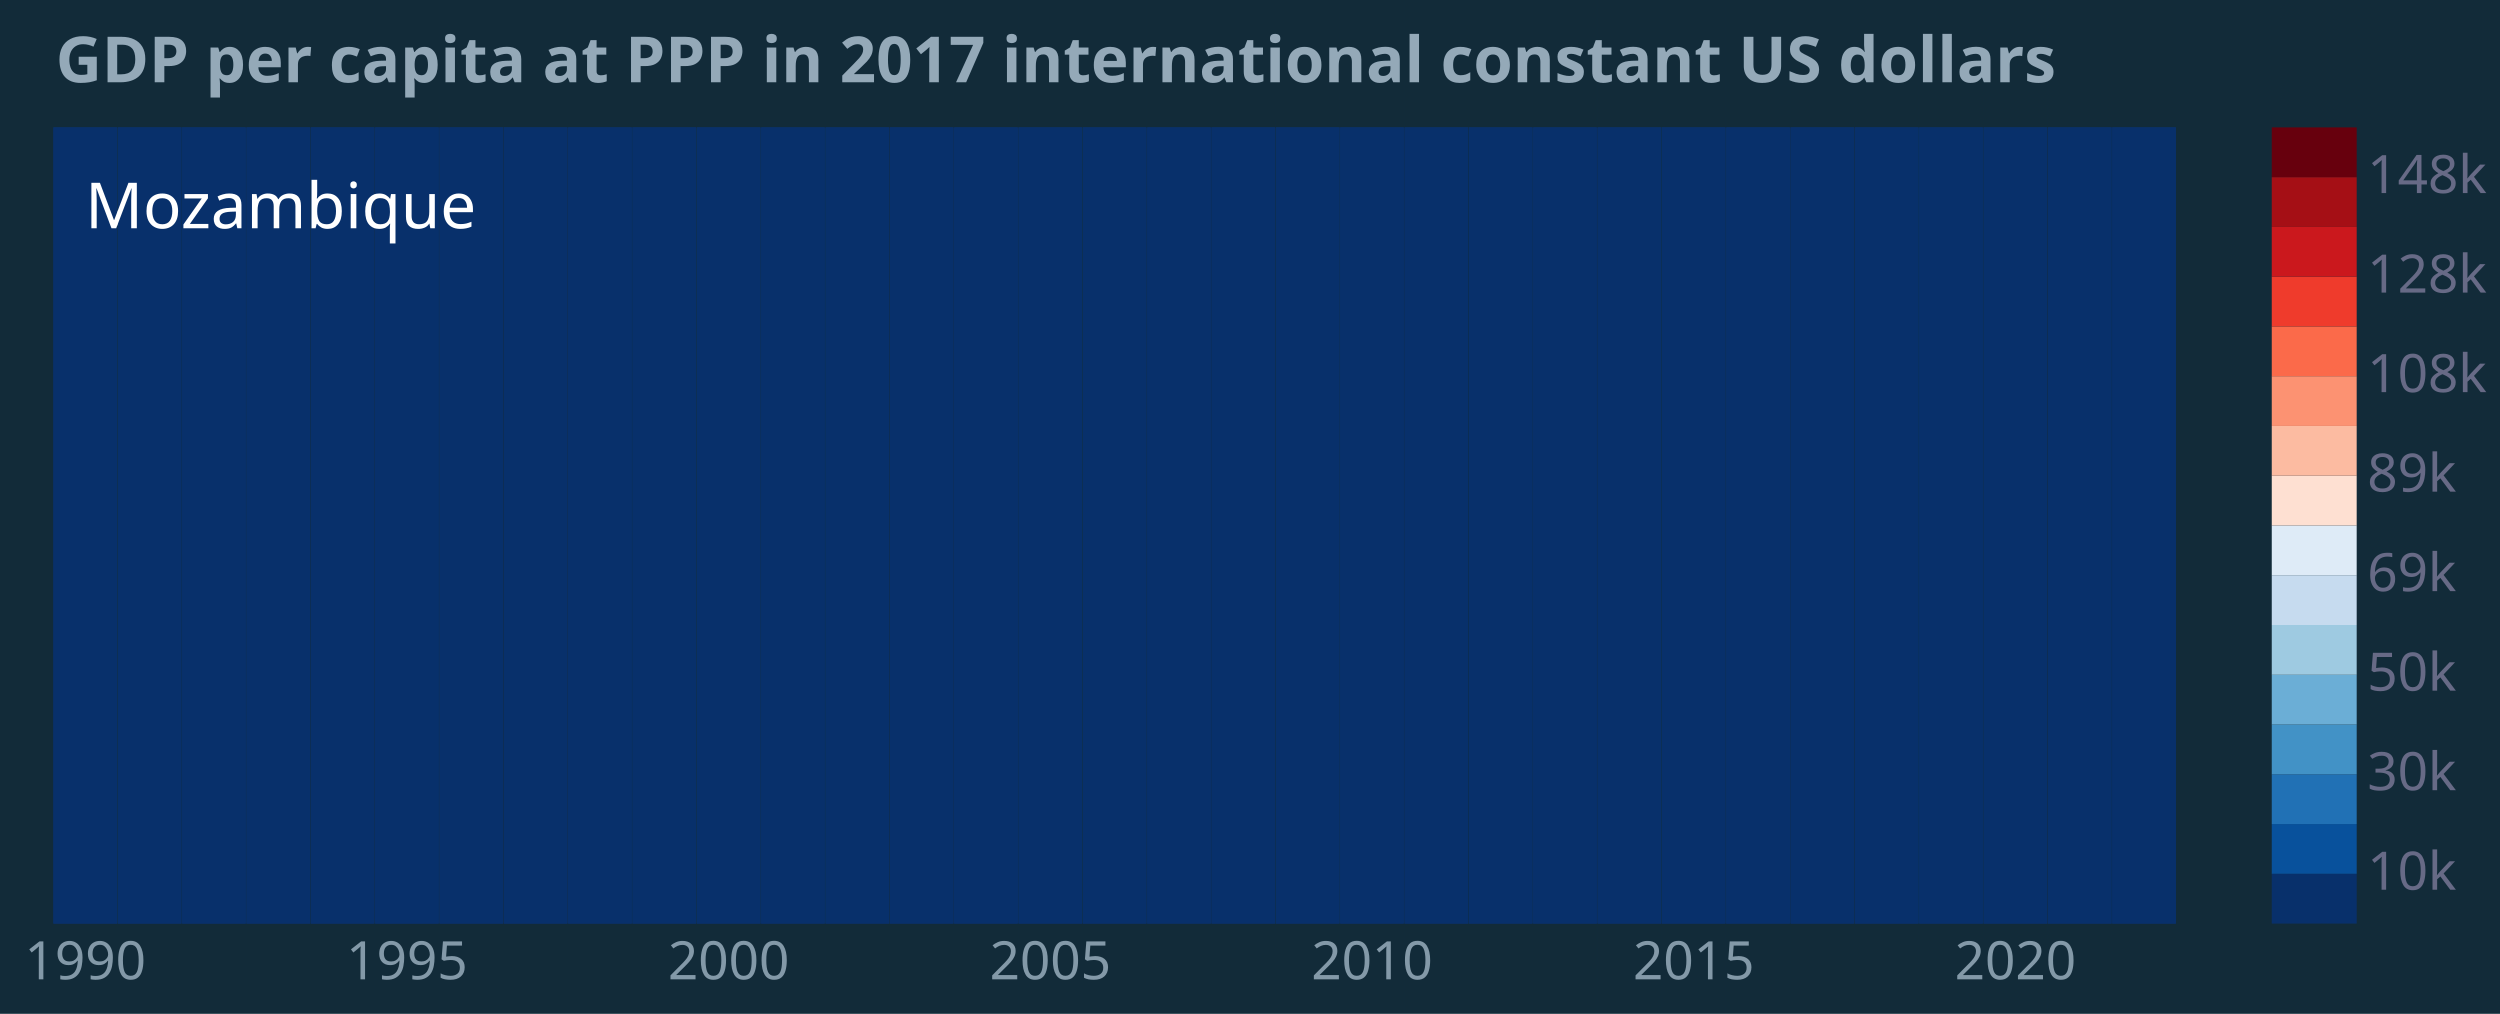
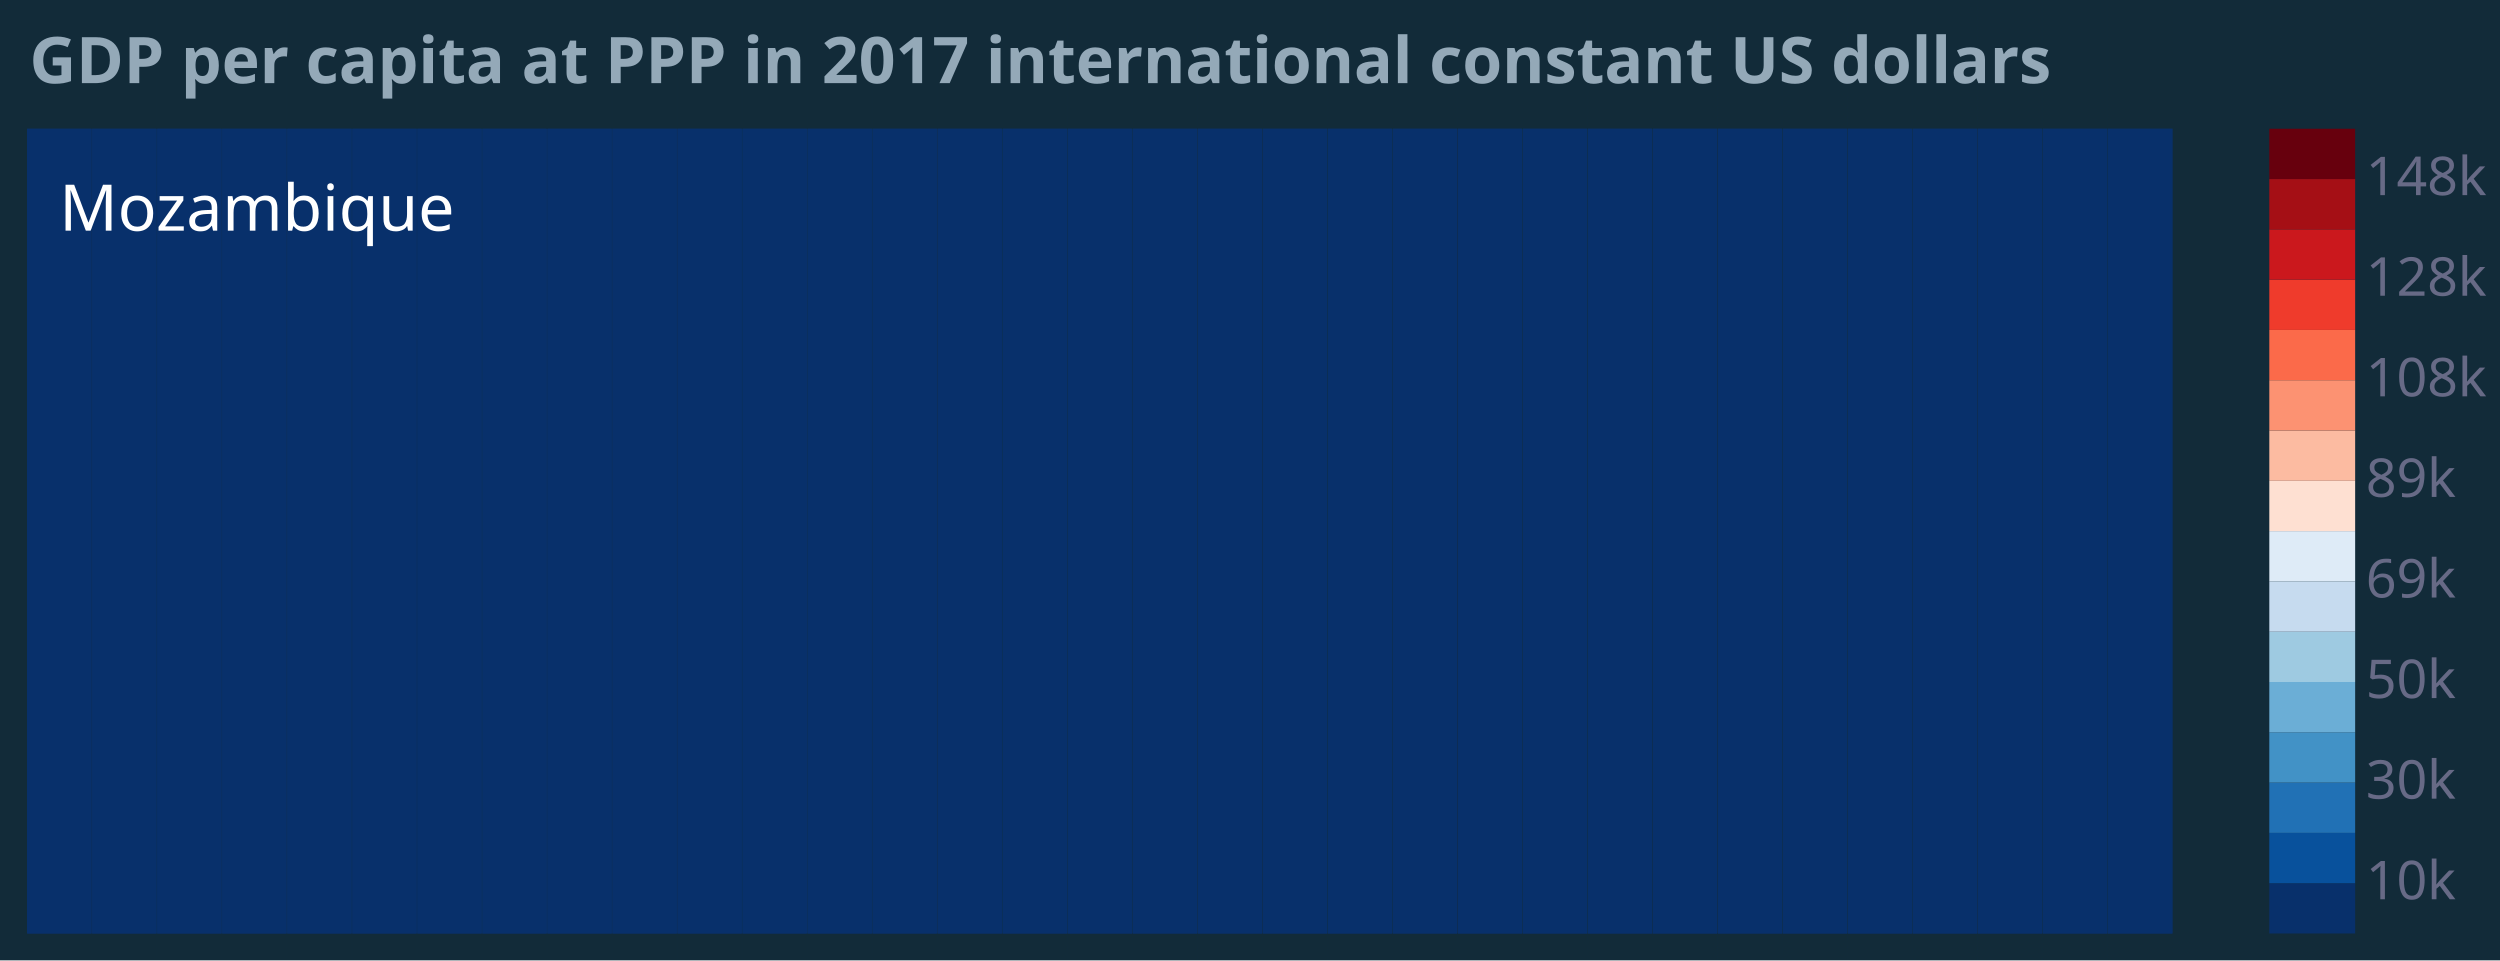
- <svg xmlns="http://www.w3.org/2000/svg" version="1.1" class="marks" width="471" height="191" viewBox="0 0 471 191">
-   <rect width="471" height="191" fill="#122B39" />
-   <g fill="none" stroke-miterlimit="10" transform="translate(10,24)">
+ <svg xmlns="http://www.w3.org/2000/svg" version="1.1" class="marks" width="466" height="179" viewBox="0 0 466 179">
+   <rect width="466" height="179" fill="#122B39" />
+   <g fill="none" stroke-miterlimit="10" transform="translate(5,24)">
    <g class="mark-group role-frame root" role="graphics-object" aria-roledescription="group mark container">
      <g transform="translate(0,0)">
        <path class="background" aria-hidden="true" d="M0,0h400v150h-400Z" />
        <g>
          <g class="mark-group role-axis" role="graphics-symbol" aria-roledescription="axis" aria-label="X-axis titled 'GDP per capita at PPP in 2017 international constant US dollars' for a discrete scale with 33 values: 1990, 1991, 1992, 1993, 1994, ending with 2022">
            <g transform="translate(0.5,150.5)">
              <path class="background" aria-hidden="true" d="M0,0h0v0h0Z" pointer-events="none" />
              <g>
-                 <g class="mark-text role-axis-label" pointer-events="none">
-                   <text text-anchor="middle" transform="translate(5.560606,10)" font-family="Circular Std Book" font-size="10px" fill="#b4c8d8" fill-opacity="0.7" opacity="1">1990</text>
-                   <text text-anchor="middle" transform="translate(66.16667,10)" font-family="Circular Std Book" font-size="10px" fill="#b4c8d8" fill-opacity="0.7" opacity="1">1995</text>
-                   <text text-anchor="middle" transform="translate(126.7727,10)" font-family="Circular Std Book" font-size="10px" fill="#b4c8d8" fill-opacity="0.7" opacity="1">2000</text>
-                   <text text-anchor="middle" transform="translate(187.3788,10)" font-family="Circular Std Book" font-size="10px" fill="#b4c8d8" fill-opacity="0.7" opacity="1">2005</text>
-                   <text text-anchor="middle" transform="translate(247.9848,10)" font-family="Circular Std Book" font-size="10px" fill="#b4c8d8" fill-opacity="0.7" opacity="1">2010</text>
-                   <text text-anchor="middle" transform="translate(308.5909,10)" font-family="Circular Std Book" font-size="10px" fill="#b4c8d8" fill-opacity="0.7" opacity="1">2015</text>
-                   <text text-anchor="middle" transform="translate(369.197,10)" font-family="Circular Std Book" font-size="10px" fill="#b4c8d8" fill-opacity="0.7" opacity="1">2020</text>
-                 </g>
+                 <g class="mark-text role-axis-label" pointer-events="none" />
                <g class="mark-text role-axis-title" pointer-events="none">
                  <text text-anchor="start" transform="translate(0,-159)" font-family="Circular Std Book" font-size="12px" font-weight="bold" fill="#b4c8d8" fill-opacity="0.8" opacity="1">GDP per capita at PPP in 2017 international constant US dollars</text>
                </g>
              </g>
              <path class="foreground" aria-hidden="true" d="" pointer-events="none" display="none" />
            </g>
          </g>
          <g class="mark-text role-mark layer_0_marks" role="graphics-object" aria-roledescription="text mark container">
            <text aria-label="Year: 1990; t: 460.124; GDP: 460.12" role="graphics-symbol" aria-roledescription="text mark" text-anchor="start" transform="translate(6.060606,19)" font-family="Circular Std Book" font-size="12px" fill="white">Mozambique</text>
          </g>
          <g class="mark-rect role-mark layer_1_marks" role="graphics-object" aria-roledescription="rect mark container">
            <path aria-label="Year: 1990; t: 460.124; GDP: 460.12" role="graphics-symbol" aria-roledescription="bar" d="M0.061,0h12v150h-12Z" fill="#08306B" />
            <path aria-label="Year: 1991; t: 473.612; GDP: 473.61" role="graphics-symbol" aria-roledescription="bar" d="M12.182,0h12v150h-12Z" fill="#08306B" />
            <path aria-label="Year: 1992; t: 436.376; GDP: 436.38" role="graphics-symbol" aria-roledescription="bar" d="M24.303,0h12v150h-12Z" fill="#08306B" />
            <path aria-label="Year: 1993; t: 469.398; GDP: 469.4" role="graphics-symbol" aria-roledescription="bar" d="M36.424,0h12v150h-12Z" fill="#08306B" />
            <path aria-label="Year: 1994; t: 476.371; GDP: 476.37" role="graphics-symbol" aria-roledescription="bar" d="M48.545,0h12v150h-12Z" fill="#08306B" />
            <path aria-label="Year: 1995; t: 465.833; GDP: 465.83" role="graphics-symbol" aria-roledescription="bar" d="M60.667,0h12v150h-12Z" fill="#08306B" />
            <path aria-label="Year: 1996; t: 502.403; GDP: 502.4" role="graphics-symbol" aria-roledescription="bar" d="M72.788,0h12v150h-12Z" fill="#08306B" />
            <path aria-label="Year: 1997; t: 544.214; GDP: 544.21" role="graphics-symbol" aria-roledescription="bar" d="M84.909,0h12v150h-12Z" fill="#08306B" />
            <path aria-label="Year: 1998; t: 584.069; GDP: 584.07" role="graphics-symbol" aria-roledescription="bar" d="M97.03,0h12v150h-12Z" fill="#08306B" />
            <path aria-label="Year: 1999; t: 636.792; GDP: 636.79" role="graphics-symbol" aria-roledescription="bar" d="M109.152,0h12v150h-12Z" fill="#08306B" />
            <path aria-label="Year: 2000; t: 628.693; GDP: 628.69" role="graphics-symbol" aria-roledescription="bar" d="M121.273,0h12v150h-12Z" fill="#08306B" />
            <path aria-label="Year: 2001; t: 687.193; GDP: 687.19" role="graphics-symbol" aria-roledescription="bar" d="M133.394,0h12v150h-12Z" fill="#08306B" />
            <path aria-label="Year: 2002; t: 731.990; GDP: 731.99" role="graphics-symbol" aria-roledescription="bar" d="M145.515,0h12v150h-12Z" fill="#08306B" />
            <path aria-label="Year: 2003; t: 762.286; GDP: 762.29" role="graphics-symbol" aria-roledescription="bar" d="M157.636,0h12v150h-12Z" fill="#08306B" />
            <path aria-label="Year: 2004; t: 801.427; GDP: 801.43" role="graphics-symbol" aria-roledescription="bar" d="M169.758,0h12v150h-12Z" fill="#08306B" />
            <path aria-label="Year: 2005; t: 832.839; GDP: 832.84" role="graphics-symbol" aria-roledescription="bar" d="M181.879,0h12v150h-12Z" fill="#08306B" />
            <path aria-label="Year: 2006; t: 890.453; GDP: 890.45" role="graphics-symbol" aria-roledescription="bar" d="M194,0h12v150h-12Z" fill="#08306B" />
            <path aria-label="Year: 2007; t: 934.736; GDP: 934.74" role="graphics-symbol" aria-roledescription="bar" d="M206.121,0h12v150h-12Z" fill="#08306B" />
            <path aria-label="Year: 2008; t: 977.191; GDP: 977.19" role="graphics-symbol" aria-roledescription="bar" d="M218.242,0h12v150h-12Z" fill="#08306B" />
            <path aria-label="Year: 2009; t: 1.01156k; GDP: 1011.56" role="graphics-symbol" aria-roledescription="bar" d="M230.364,0h12v150h-12Z" fill="#08306B" />
            <path aria-label="Year: 2010; t: 1.04759k; GDP: 1047.59" role="graphics-symbol" aria-roledescription="bar" d="M242.485,0h12v150h-12Z" fill="#08306B" />
            <path aria-label="Year: 2011; t: 1.09277k; GDP: 1092.77" role="graphics-symbol" aria-roledescription="bar" d="M254.606,0h12v150h-12Z" fill="#08306B" />
            <path aria-label="Year: 2012; t: 1.13728k; GDP: 1137.28" role="graphics-symbol" aria-roledescription="bar" d="M266.727,0h12v150h-12Z" fill="#08306B" />
            <path aria-label="Year: 2013; t: 1.17967k; GDP: 1179.67" role="graphics-symbol" aria-roledescription="bar" d="M278.848,0h12v150h-12Z" fill="#08306B" />
            <path aria-label="Year: 2014; t: 1.22866k; GDP: 1228.66" role="graphics-symbol" aria-roledescription="bar" d="M290.97,0h12v150h-12Z" fill="#08306B" />
            <path aria-label="Year: 2015; t: 1.27196k; GDP: 1271.96" role="graphics-symbol" aria-roledescription="bar" d="M303.091,0h12v150h-12Z" fill="#08306B" />
            <path aria-label="Year: 2016; t: 1.27992k; GDP: 1279.92" role="graphics-symbol" aria-roledescription="bar" d="M315.212,0h12v150h-12Z" fill="#08306B" />
            <path aria-label="Year: 2017; t: 1.28723k; GDP: 1287.23" role="graphics-symbol" aria-roledescription="bar" d="M327.333,0h12v150h-12Z" fill="#08306B" />
            <path aria-label="Year: 2018; t: 1.29290k; GDP: 1292.9" role="graphics-symbol" aria-roledescription="bar" d="M339.455,0h12v150h-12Z" fill="#08306B" />
            <path aria-label="Year: 2019; t: 1.28518k; GDP: 1285.18" role="graphics-symbol" aria-roledescription="bar" d="M351.576,0h12v150h-12Z" fill="#08306B" />
            <path aria-label="Year: 2020; t: 1.23342k; GDP: 1233.42" role="graphics-symbol" aria-roledescription="bar" d="M363.697,0h12v150h-12Z" fill="#08306B" />
            <path aria-label="Year: 2021; t: 1.22677k; GDP: 1226.77" role="graphics-symbol" aria-roledescription="bar" d="M375.818,0h12v150h-12Z" fill="#08306B" />
            <path aria-label="Year: 2022; t: 1.24307k; GDP: 1243.07" role="graphics-symbol" aria-roledescription="bar" d="M387.939,0h12v150h-12Z" fill="#08306B" />
          </g>
          <g class="mark-rect role-mark layer_2_marks" role="graphics-object" aria-roledescription="rect mark container">
            <path aria-label="Year: 1990; t: 460.124; GDP: 460.12" role="graphics-symbol" aria-roledescription="bar" d="M0.061,0h12v150h-12Z" fill="#08306B" />
            <path aria-label="Year: 1991; t: 473.612; GDP: 473.61" role="graphics-symbol" aria-roledescription="bar" d="M12.182,0h12v150h-12Z" fill="#08306B" />
            <path aria-label="Year: 1992; t: 436.376; GDP: 436.38" role="graphics-symbol" aria-roledescription="bar" d="M24.303,0h12v150h-12Z" fill="#08306B" />
            <path aria-label="Year: 1993; t: 469.398; GDP: 469.4" role="graphics-symbol" aria-roledescription="bar" d="M36.424,0h12v150h-12Z" fill="#08306B" />
            <path aria-label="Year: 1994; t: 476.371; GDP: 476.37" role="graphics-symbol" aria-roledescription="bar" d="M48.545,0h12v150h-12Z" fill="#08306B" />
            <path aria-label="Year: 1995; t: 465.833; GDP: 465.83" role="graphics-symbol" aria-roledescription="bar" d="M60.667,0h12v150h-12Z" fill="#08306B" />
            <path aria-label="Year: 1996; t: 502.403; GDP: 502.4" role="graphics-symbol" aria-roledescription="bar" d="M72.788,0h12v150h-12Z" fill="#08306B" />
            <path aria-label="Year: 1997; t: 544.214; GDP: 544.21" role="graphics-symbol" aria-roledescription="bar" d="M84.909,0h12v150h-12Z" fill="#08306B" />
            <path aria-label="Year: 1998; t: 584.069; GDP: 584.07" role="graphics-symbol" aria-roledescription="bar" d="M97.03,0h12v150h-12Z" fill="#08306B" />
            <path aria-label="Year: 1999; t: 636.792; GDP: 636.79" role="graphics-symbol" aria-roledescription="bar" d="M109.152,0h12v150h-12Z" fill="#08306B" />
            <path aria-label="Year: 2000; t: 628.693; GDP: 628.69" role="graphics-symbol" aria-roledescription="bar" d="M121.273,0h12v150h-12Z" fill="#08306B" />
            <path aria-label="Year: 2001; t: 687.193; GDP: 687.19" role="graphics-symbol" aria-roledescription="bar" d="M133.394,0h12v150h-12Z" fill="#08306B" />
            <path aria-label="Year: 2002; t: 731.990; GDP: 731.99" role="graphics-symbol" aria-roledescription="bar" d="M145.515,0h12v150h-12Z" fill="#08306B" />
            <path aria-label="Year: 2003; t: 762.286; GDP: 762.29" role="graphics-symbol" aria-roledescription="bar" d="M157.636,0h12v150h-12Z" fill="#08306B" />
            <path aria-label="Year: 2004; t: 801.427; GDP: 801.43" role="graphics-symbol" aria-roledescription="bar" d="M169.758,0h12v150h-12Z" fill="#08306B" />
            <path aria-label="Year: 2005; t: 832.839; GDP: 832.84" role="graphics-symbol" aria-roledescription="bar" d="M181.879,0h12v150h-12Z" fill="#08306B" />
            <path aria-label="Year: 2006; t: 890.453; GDP: 890.45" role="graphics-symbol" aria-roledescription="bar" d="M194,0h12v150h-12Z" fill="#08306B" />
            <path aria-label="Year: 2007; t: 934.736; GDP: 934.74" role="graphics-symbol" aria-roledescription="bar" d="M206.121,0h12v150h-12Z" fill="#08306B" />
            <path aria-label="Year: 2008; t: 977.191; GDP: 977.19" role="graphics-symbol" aria-roledescription="bar" d="M218.242,0h12v150h-12Z" fill="#08306B" />
            <path aria-label="Year: 2009; t: 1.01156k; GDP: 1011.56" role="graphics-symbol" aria-roledescription="bar" d="M230.364,0h12v150h-12Z" fill="#08306B" />
            <path aria-label="Year: 2010; t: 1.04759k; GDP: 1047.59" role="graphics-symbol" aria-roledescription="bar" d="M242.485,0h12v150h-12Z" fill="#08306B" />
            <path aria-label="Year: 2011; t: 1.09277k; GDP: 1092.77" role="graphics-symbol" aria-roledescription="bar" d="M254.606,0h12v150h-12Z" fill="#08306B" />
            <path aria-label="Year: 2012; t: 1.13728k; GDP: 1137.28" role="graphics-symbol" aria-roledescription="bar" d="M266.727,0h12v150h-12Z" fill="#08306B" />
            <path aria-label="Year: 2013; t: 1.17967k; GDP: 1179.67" role="graphics-symbol" aria-roledescription="bar" d="M278.848,0h12v150h-12Z" fill="#08306B" />
            <path aria-label="Year: 2014; t: 1.22866k; GDP: 1228.66" role="graphics-symbol" aria-roledescription="bar" d="M290.97,0h12v150h-12Z" fill="#08306B" />
            <path aria-label="Year: 2015; t: 1.27196k; GDP: 1271.96" role="graphics-symbol" aria-roledescription="bar" d="M303.091,0h12v150h-12Z" fill="#08306B" />
            <path aria-label="Year: 2016; t: 1.27992k; GDP: 1279.92" role="graphics-symbol" aria-roledescription="bar" d="M315.212,0h12v150h-12Z" fill="#08306B" />
            <path aria-label="Year: 2017; t: 1.28723k; GDP: 1287.23" role="graphics-symbol" aria-roledescription="bar" d="M327.333,0h12v150h-12Z" fill="#08306B" />
            <path aria-label="Year: 2018; t: 1.29290k; GDP: 1292.9" role="graphics-symbol" aria-roledescription="bar" d="M339.455,0h12v150h-12Z" fill="#08306B" />
            <path aria-label="Year: 2019; t: 1.28518k; GDP: 1285.18" role="graphics-symbol" aria-roledescription="bar" d="M351.576,0h12v150h-12Z" fill="#08306B" />
            <path aria-label="Year: 2020; t: 1.23342k; GDP: 1233.42" role="graphics-symbol" aria-roledescription="bar" d="M363.697,0h12v150h-12Z" fill="#08306B" />
            <path aria-label="Year: 2021; t: 1.22677k; GDP: 1226.77" role="graphics-symbol" aria-roledescription="bar" d="M375.818,0h12v150h-12Z" fill="#08306B" />
            <path aria-label="Year: 2022; t: 1.24307k; GDP: 1243.07" role="graphics-symbol" aria-roledescription="bar" d="M387.939,0h12v150h-12Z" fill="#08306B" />
          </g>
          <g class="mark-text role-mark layer_3_marks" role="graphics-object" aria-roledescription="text mark container">
            <text aria-label="Year: 1990; t: 460.124; GDP: 460.12" role="graphics-symbol" aria-roledescription="text mark" text-anchor="start" transform="translate(6.060606,19)" font-family="Circular Std Book" font-size="12px" fill="white">Mozambique</text>
          </g>
          <g class="mark-group role-legend" role="graphics-symbol" aria-roledescription="legend" aria-label="Discrete legend for fill color with 15 boundaries: 10k, 20k, 30k, 40k, 50k, 59k, 69k, 79k, 89k, 99k, 108k, 118k, 128k, 138k, 148k">
            <g transform="translate(418,0)">
              <path class="background" aria-hidden="true" d="M0,0h38v150h-38Z" pointer-events="none" />
              <g>
                <g class="mark-group role-legend-entry">
                  <g transform="translate(0,0)">
                    <path class="background" aria-hidden="true" d="M0,0h0v0h0Z" pointer-events="none" />
                    <g>
                      <g class="mark-rect role-legend-band" pointer-events="none">
                        <path d="M0,140.625h16v9.375h-16Z" fill="#08306B" stroke="#ddd" stroke-width="0" opacity="1" />
                        <path d="M0,131.25h16v9.375h-16Z" fill="#08519C" stroke="#ddd" stroke-width="0" opacity="1" />
                        <path d="M0,121.875h16v9.375h-16Z" fill="#2171B5" stroke="#ddd" stroke-width="0" opacity="1" />
                        <path d="M0,112.5h16v9.375h-16Z" fill="#4292C6" stroke="#ddd" stroke-width="0" opacity="1" />
                        <path d="M0,103.125h16v9.375h-16Z" fill="#6BAED6" stroke="#ddd" stroke-width="0" opacity="1" />
                        <path d="M0,93.75h16v9.375h-16Z" fill="#9ECAE1" stroke="#ddd" stroke-width="0" opacity="1" />
                        <path d="M0,84.375h16v9.375h-16Z" fill="#C6DBEF" stroke="#ddd" stroke-width="0" opacity="1" />
                        <path d="M0,75h16v9.375h-16Z" fill="#DEEBF7" stroke="#ddd" stroke-width="0" opacity="1" />
                        <path d="M0,65.625h16v9.375h-16Z" fill="#FEE0D2" stroke="#ddd" stroke-width="0" opacity="1" />
                        <path d="M0,56.25h16v9.375h-16Z" fill="#FCBBA1" stroke="#ddd" stroke-width="0" opacity="1" />
                        <path d="M0,46.875h16v9.375h-16Z" fill="#FC9272" stroke="#ddd" stroke-width="0" opacity="1" />
                        <path d="M0,37.5h16v9.375h-16Z" fill="#FB6A4A" stroke="#ddd" stroke-width="0" opacity="1" />
                        <path d="M0,28.125h16v9.375h-16Z" fill="#EF3B2C" stroke="#ddd" stroke-width="0" opacity="1" />
                        <path d="M0,18.75h16v9.375h-16Z" fill="#CB181D" stroke="#ddd" stroke-width="0" opacity="1" />
                        <path d="M0,9.375h16v9.375h-16Z" fill="#A50F15" stroke="#ddd" stroke-width="0" opacity="1" />
                        <path d="M0,0h16v9.375h-16Z" fill="#67000D" stroke="#ddd" stroke-width="0" opacity="1" />
                      </g>
                      <g class="mark-text role-legend-label" pointer-events="none">
                        <text text-anchor="start" transform="translate(18,148)" font-family="Circular Std Book" font-size="10px" fill="#676A86" opacity="1" />
                        <text text-anchor="start" transform="translate(18,143.625)" font-family="Circular Std Book" font-size="10px" fill="#676A86" opacity="1">10k</text>
                        <text text-anchor="start" transform="translate(18,134.25)" font-family="Circular Std Book" font-size="10px" fill="#676A86" opacity="0">20k</text>
                        <text text-anchor="start" transform="translate(18,124.875)" font-family="Circular Std Book" font-size="10px" fill="#676A86" opacity="1">30k</text>
                        <text text-anchor="start" transform="translate(18,115.5)" font-family="Circular Std Book" font-size="10px" fill="#676A86" opacity="0">40k</text>
                        <text text-anchor="start" transform="translate(18,106.125)" font-family="Circular Std Book" font-size="10px" fill="#676A86" opacity="1">50k</text>
                        <text text-anchor="start" transform="translate(18,96.75)" font-family="Circular Std Book" font-size="10px" fill="#676A86" opacity="0">59k</text>
                        <text text-anchor="start" transform="translate(18,87.375)" font-family="Circular Std Book" font-size="10px" fill="#676A86" opacity="1">69k</text>
                        <text text-anchor="start" transform="translate(18,78)" font-family="Circular Std Book" font-size="10px" fill="#676A86" opacity="0">79k</text>
                        <text text-anchor="start" transform="translate(18,68.625)" font-family="Circular Std Book" font-size="10px" fill="#676A86" opacity="1">89k</text>
                        <text text-anchor="start" transform="translate(18,59.25)" font-family="Circular Std Book" font-size="10px" fill="#676A86" opacity="0">99k</text>
                        <text text-anchor="start" transform="translate(18,49.875)" font-family="Circular Std Book" font-size="10px" fill="#676A86" opacity="1">108k</text>
                        <text text-anchor="start" transform="translate(18,40.5)" font-family="Circular Std Book" font-size="10px" fill="#676A86" opacity="0">118k</text>
                        <text text-anchor="start" transform="translate(18,31.125)" font-family="Circular Std Book" font-size="10px" fill="#676A86" opacity="1">128k</text>
                        <text text-anchor="start" transform="translate(18,21.75)" font-family="Circular Std Book" font-size="10px" fill="#676A86" opacity="0">138k</text>
                        <text text-anchor="start" transform="translate(18,12.375)" font-family="Circular Std Book" font-size="10px" fill="#676A86" opacity="1">148k</text>
                      </g>
                    </g>
                    <path class="foreground" aria-hidden="true" d="" pointer-events="none" display="none" />
                  </g>
                </g>
              </g>
              <path class="foreground" aria-hidden="true" d="" pointer-events="none" display="none" />
            </g>
          </g>
        </g>
        <path class="foreground" aria-hidden="true" d="" display="none" />
      </g>
    </g>
  </g>
</svg>
